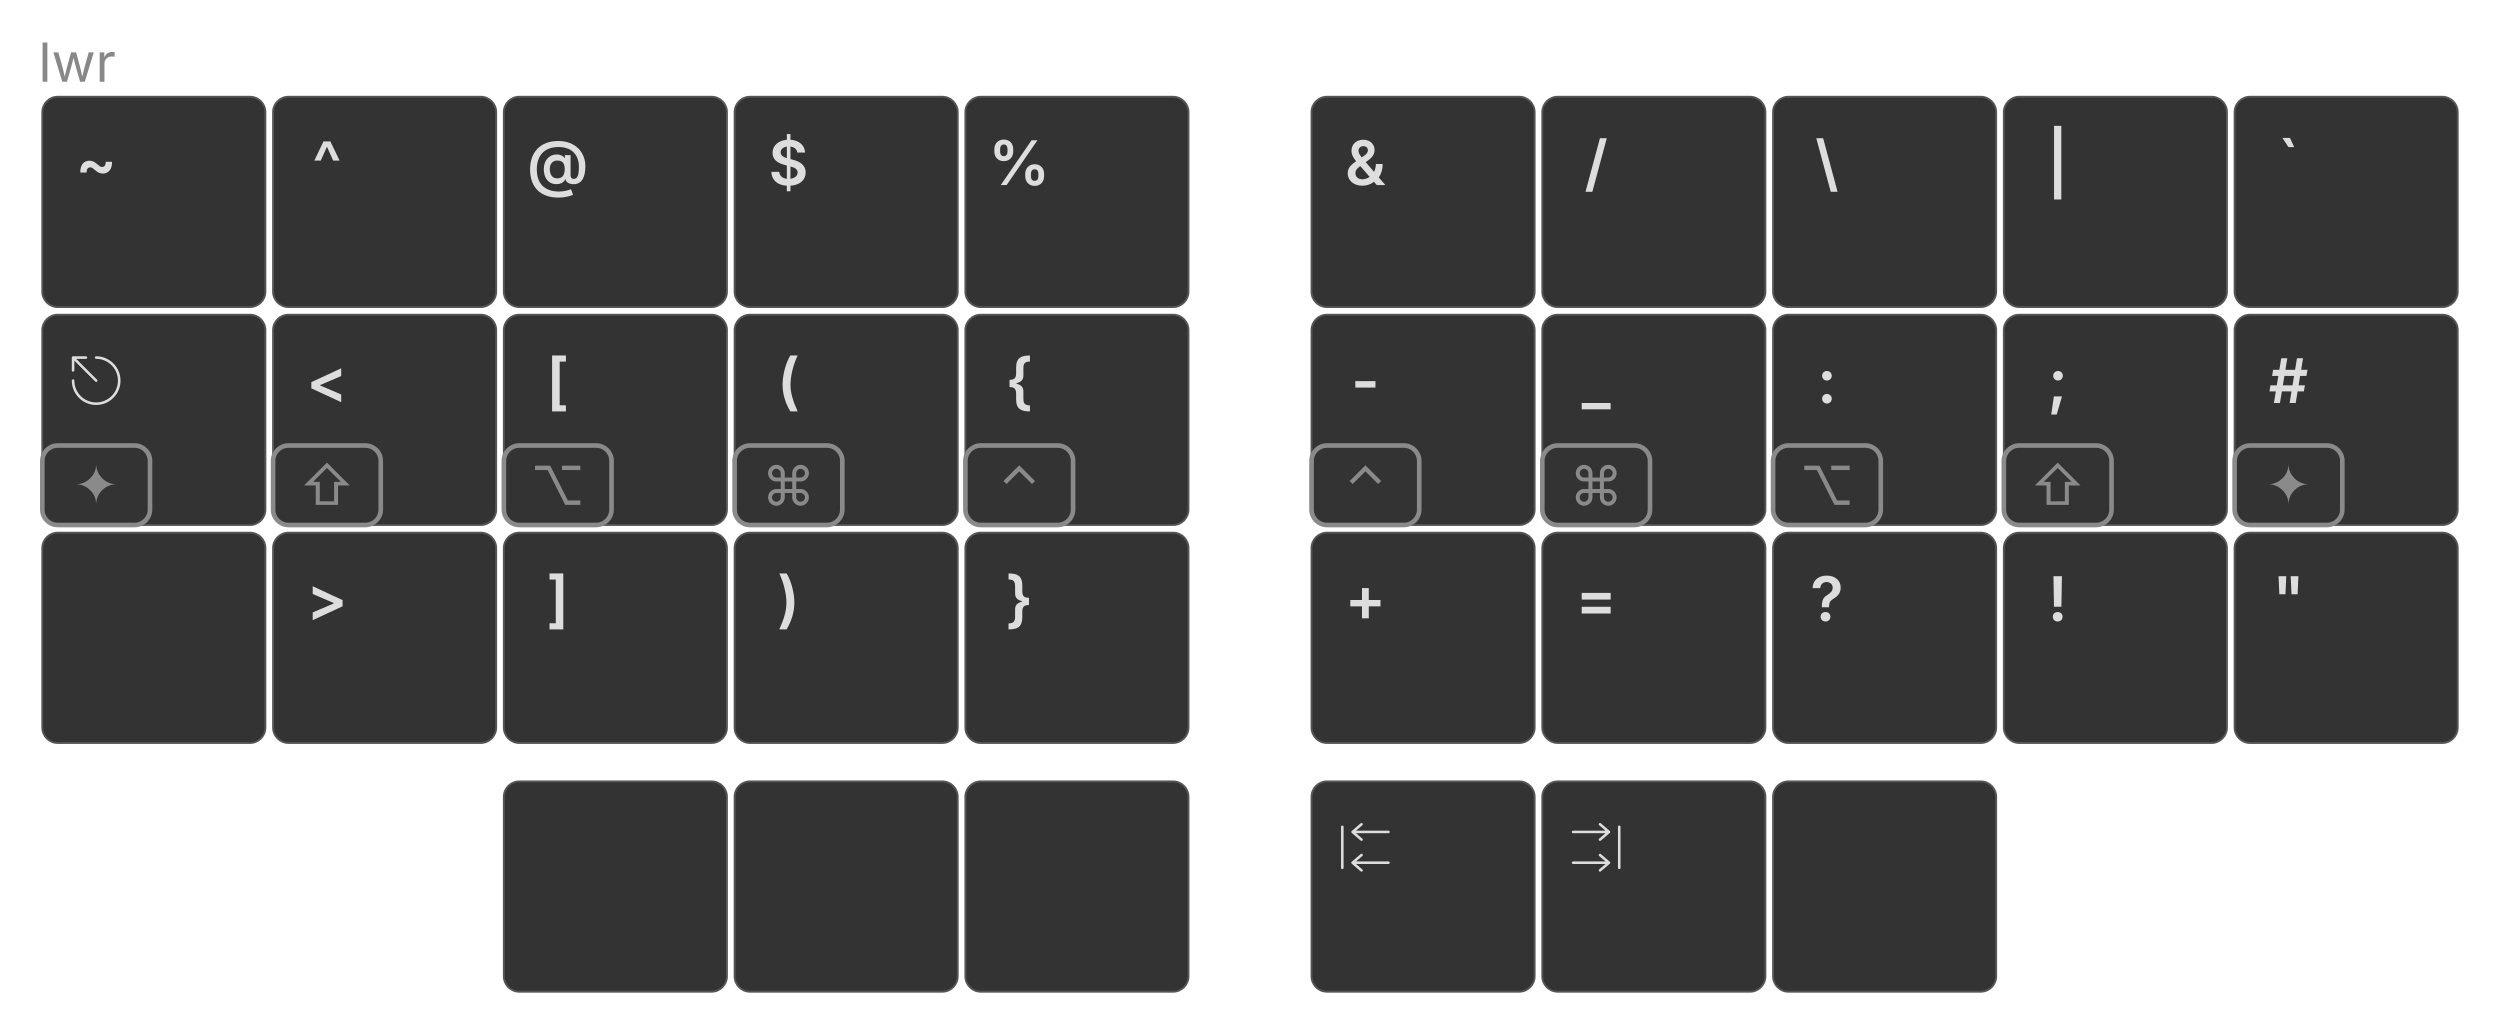
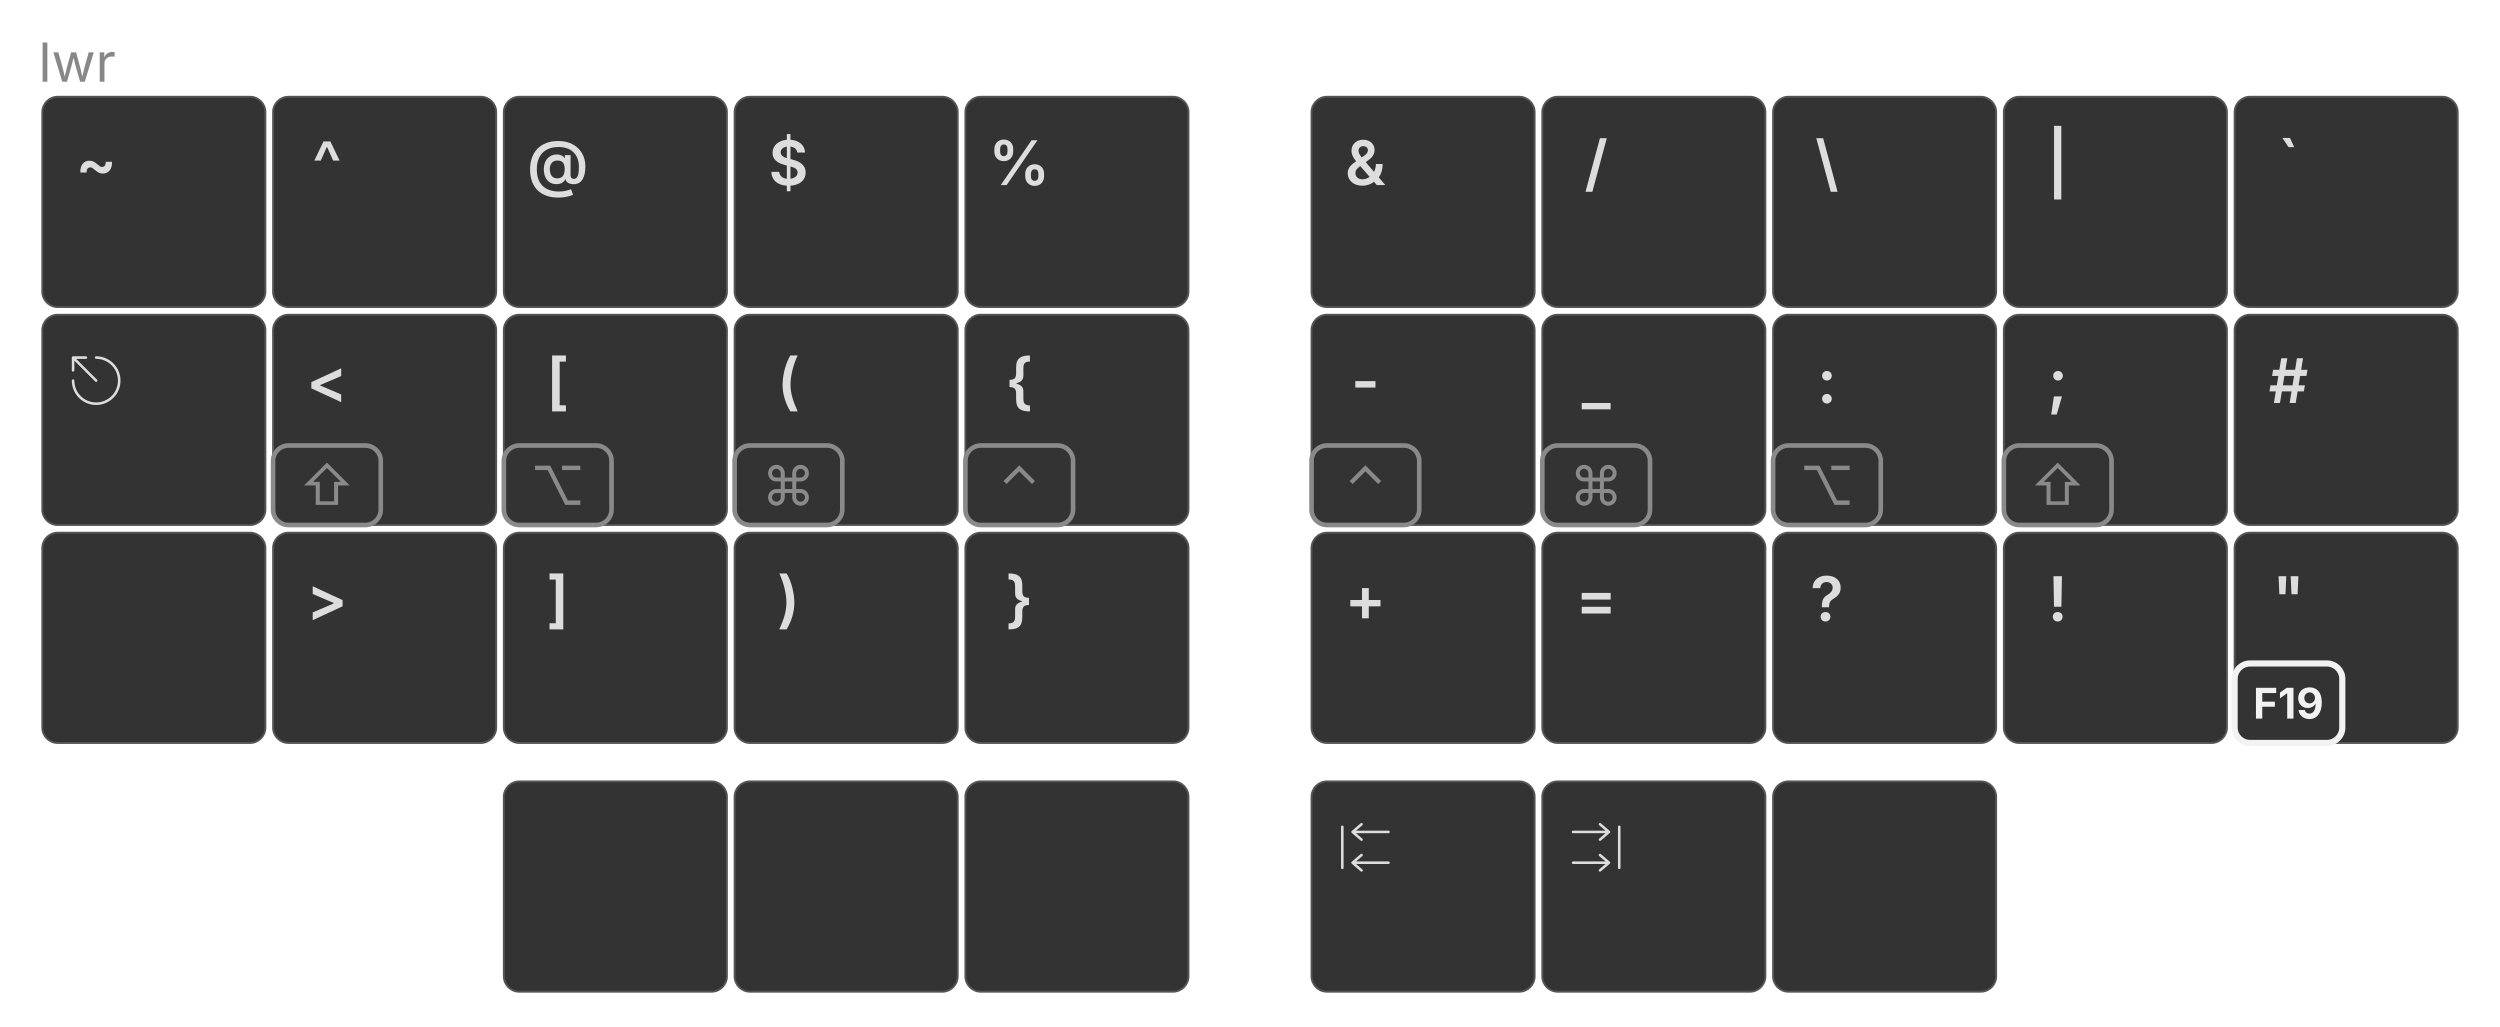
<svg xmlns="http://www.w3.org/2000/svg" class="keymap" width="650" height="267" viewBox="-10 -24 650.0 266.68">
  <style>/* Inter for letters. cairosvg uses only the first family, so marks
       Inter lacks (✦ ⇊ ⇈) set .dejavu; browsers still walk the stack. */
    svg.keymap { background: #1e1e2e;
                 font-family: Inter, "DejaVu Sans", "Segoe UI Symbol",
                              "Apple Symbols", sans-serif; }
    text.dejavu { font-family: "DejaVu Sans", "Segoe UI Symbol",
                  "Apple Symbols", sans-serif; }
    rect.keycap { fill: #333333; stroke: #555555; stroke-width: 0.5px; }
    text { fill: #c8c8c8; text-anchor: middle; dominant-baseline: central; }
    text.base { font-size: 16px; font-weight: 600; fill: #dddddd; }
    text.hold { font-size: 11px; }
    text.sym { font-size: 13px; fill: #9999ff; }
    text.num { font-size: 13px; fill: #ee9944; }
    text.oneshot { font-size: 12px; font-weight: 600; }
    use.glyph { fill: none; stroke: #c8c8c8; stroke-width: 2px;
                stroke-linecap: round; stroke-linejoin: round; }
    use.glyph.base { stroke: #dddddd; }
    use.glyph.sym { stroke: #9999ff; }
    use.glyph.num { stroke: #ee9944; }
    use.glyph.hold.tap-preferred.mod { stroke: #8a8a8a; }
    use.glyph.hold.hold-preferred.mod, use.glyph.oneshot.mod { stroke: #d0d0d0; }
    use.glyph.hold.hold-preferred.sym, use.glyph.oneshot.sym,
    use.glyph.hold.hold-preferred.nav, use.glyph.oneshot.nav { stroke: #1a1a1a; }
    use.glyph.hold.tap-preferred.sym { stroke: #9999ff; }
    use.glyph.hold.tap-preferred.nav { stroke: #ee9944; }
+     use.glyph.hold.instant.mod { stroke: #f2f2f2; }
+     use.glyph.hold.instant.sym { stroke: #c8c8ff; }
+     use.glyph.hold.instant.nav { stroke: #ffbb77; }
    rect.hold-box { stroke-width: 1.2px; }
    rect.hold-box.tap-preferred.mod { fill: none; stroke: #8a8a8a; }
    rect.hold-box.tap-preferred.sym { fill: none; stroke: #9999ff; }
    rect.hold-box.tap-preferred.nav { fill: none; stroke: #ee9944; }
+     rect.hold-box.instant.mod { fill: none; stroke: #f2f2f2; stroke-width: 1.6px; }
+     rect.hold-box.instant.sym { fill: none; stroke: #c8c8ff; stroke-width: 1.6px; }
+     rect.hold-box.instant.nav { fill: none; stroke: #ffbb77; stroke-width: 1.6px; }
    rect.hold-box.hold-preferred.mod { fill: #4a4a4a; stroke: #4a4a4a; }
    rect.hold-box.hold-preferred.sym { fill: #6666bb; stroke: #6666bb; }
    rect.hold-box.hold-preferred.nav { fill: #aa7755; stroke: #aa7755; }
    rect.hold-box.oneshot.mod { fill: #4a4a4a; stroke: #4a4a4a; }
    rect.hold-box.oneshot.sym { fill: #6666bb; stroke: #6666bb; }
    rect.hold-box.oneshot.nav { fill: #aa7755; stroke: #aa7755; }
    text.hold.hold-preferred.mod, text.oneshot.mod { fill: #d0d0d0; font-weight: 700; }
    text.hold.hold-preferred.sym, text.oneshot.sym,
    text.hold.hold-preferred.nav, text.oneshot.nav { fill: #1a1a1a; font-weight: 700; }
    text.hold.tap-preferred { fill: #8a8a8a; }
+     text.hold.instant { fill: #f2f2f2; font-weight: 700; }
    text.hold.symbol { font-size: 14px; }
    text.oneshot.symbol { font-size: 16px; }
    text.title { font-size: 14px; fill: #888888; text-anchor: start; }</style>
  <defs>
    <path id="glyph_backspace" class="symbol" transform="scale(0.333333) translate(-24,-24)" d="M22,19l10,10 M22,29l10-10 M6,24l10,13h26v-26h-26z" />
    <path id="glyph_delete-word" class="symbol" transform="scale(0.333333) translate(-24,-24)" d="M22,19l10,10 M22,29l10-10 M6,24l10,13h26v-26h-26z M6,17l-6,7,6,7" />
    <path id="glyph_return" class="symbol" transform="scale(0.333333) translate(-24,-24)" d="M42,13V27H6 m8-8l-8,8l8,8" />
    <path id="glyph_space" class="symbol" transform="scale(0.333333) translate(-24,-24)" d="M42,24V32H6V24" />
    <path id="glyph_escape" class="symbol" transform="scale(0.333333) translate(-24,-24)" d="M24,24l-18-18 m0,10v-10h10 M24,6A18,18,0,1,1,6,24" />
    <path id="glyph_up" class="symbol" transform="scale(0.333333) translate(-24,-24)" d="M24,42v-36 m-8,6l8-8l8,8" />
    <path id="glyph_down" class="symbol" transform="scale(0.333333) translate(-24,-24)" d="M24,6v36 m-8,-6l8,8l8-8" />
    <path id="glyph_left" class="symbol" transform="scale(0.333333) translate(-24,-24)" d="M42,24h-36 m6-8l-8,8l8,8" />
    <path id="glyph_right" class="symbol" transform="scale(0.333333) translate(-24,-24)" d="M6,24h36 m-6-8l8,8l-8,8" />
    <path id="glyph_tab" class="symbol" transform="scale(0.333333) translate(-24,-24)" d="M6,12H32m-5-6l7,6l-7,6 M6,36H32m-5-6l7,6l-7,6 M42,8v32" />
    <path id="glyph_btab" class="symbol" transform="scale(0.333333) translate(-24,-24)" d="M42,12H16m5-6l-7,6l7,6 M42,36H16m5-6l-7,6l7,6 M6,8v32" />
    <path id="glyph_home" class="symbol" transform="scale(0.333333) translate(-24,-24)" d="M8,10v28 M8,16h32 M8,32h20" />
    <path id="glyph_end" class="symbol" transform="scale(0.333333) translate(-24,-24)" d="M40,10v28 M8,16h32 M20,32h20" />
    <path id="glyph_word-left" class="symbol" transform="scale(0.333333) translate(-24,-24)" d="M22,24h-16m6-8l-8,8l8,8 M26,17h16v14h-16z" />
    <path id="glyph_word-right" class="symbol" transform="scale(0.333333) translate(-24,-24)" d="M6,17h16v14h-16z M26,24h16m-6-8l8,8l-8,8" />
    <path id="glyph_hist-back" class="symbol" transform="scale(0.333333) translate(-24,-24)" d="M36,32A14,14 0 1 0 24,12m8-8l-8,8l8,8" />
    <path id="glyph_hist-fwd" class="symbol" transform="scale(0.333333) translate(-24,-24)" d="M12,32A14,14 0 1 1 24,12m-8-8l8,8l-8,8" />
    <path id="glyph_app-tab-prev" class="symbol" transform="scale(0.333333) translate(-24,-24)" d="M6,10h18v10h18v20H6z" />
    <path id="glyph_app-tab-next" class="symbol" transform="scale(0.333333) translate(-24,-24)" d="M6,20h18v-10h18v30H6z" />
    <path id="glyph_bluetooth" class="symbol" transform="scale(0.333333) translate(-24,-24)" d="M12,16 L36,32 L24,40 L24,8 L36,16 L12,32" />
  </defs>
  <text class="title" x="0" y="-8">lwr</text>
  <g transform="translate(0.00,0.00)">
    <rect class="keycap" x="1.0" y="1.0" width="58.0" height="54.67" rx="4.0" ry="4.0" />
    <text class="base" x="15.0" y="18.134">~</text>
  </g>
  <g transform="translate(60.00,0.00)">
    <rect class="keycap" x="1.0" y="1.0" width="58.0" height="54.67" rx="4.0" ry="4.0" />
    <text class="base" x="15.0" y="18.134">^</text>
  </g>
  <g transform="translate(120.00,0.00)">
    <rect class="keycap" x="1.0" y="1.0" width="58.0" height="54.67" rx="4.0" ry="4.0" />
    <text class="base" x="15.0" y="18.134">@</text>
  </g>
  <g transform="translate(180.00,0.00)">
    <rect class="keycap" x="1.0" y="1.0" width="58.0" height="54.67" rx="4.0" ry="4.0" />
    <text class="base" x="15.0" y="18.134">$</text>
  </g>
  <g transform="translate(240.00,0.00)">
    <rect class="keycap" x="1.0" y="1.0" width="58.0" height="54.67" rx="4.0" ry="4.0" />
    <text class="base" x="15.0" y="18.134">%</text>
  </g>
  <g transform="translate(330.00,0.00)">
    <rect class="keycap" x="1.0" y="1.0" width="58.0" height="54.67" rx="4.0" ry="4.0" />
    <text class="base" x="15.0" y="18.134">&amp;</text>
  </g>
  <g transform="translate(390.00,0.00)">
    <rect class="keycap" x="1.0" y="1.0" width="58.0" height="54.67" rx="4.0" ry="4.0" />
    <text class="base" x="15.0" y="18.134">/</text>
  </g>
  <g transform="translate(450.00,0.00)">
    <rect class="keycap" x="1.0" y="1.0" width="58.0" height="54.67" rx="4.0" ry="4.0" />
    <text class="base" x="15.0" y="18.134">\</text>
  </g>
  <g transform="translate(510.00,0.00)">
    <rect class="keycap" x="1.0" y="1.0" width="58.0" height="54.67" rx="4.0" ry="4.0" />
    <text class="base" x="15.0" y="18.134">|</text>
  </g>
  <g transform="translate(570.00,0.00)">
    <rect class="keycap" x="1.0" y="1.0" width="58.0" height="54.67" rx="4.0" ry="4.0" />
    <text class="base" x="15.0" y="18.134">`</text>
  </g>
  <g transform="translate(0.00,56.67)">
    <rect class="keycap" x="1.0" y="1.0" width="58.0" height="54.67" rx="4.0" ry="4.0" />
-     <rect class="hold-box tap-preferred mod" x="1.0" y="35.002" width="28.0" height="20.668" rx="4.0" ry="4.0" />
    <use class="glyph base" href="#glyph_escape" x="15.0" y="18.134" />
-     <text class="hold tap-preferred mod symbol dejavu" x="15.0" y="45.336">✦</text>
  </g>
  <g transform="translate(60.00,56.67)">
    <rect class="keycap" x="1.0" y="1.0" width="58.0" height="54.67" rx="4.0" ry="4.0" />
    <rect class="hold-box tap-preferred mod" x="1.0" y="35.002" width="28.0" height="20.668" rx="4.0" ry="4.0" />
    <text class="base" x="15.0" y="18.134">&lt;</text>
    <text class="hold tap-preferred mod symbol" x="15.0" y="45.336">⇧</text>
  </g>
  <g transform="translate(120.00,56.67)">
    <rect class="keycap" x="1.0" y="1.0" width="58.0" height="54.67" rx="4.0" ry="4.0" />
    <rect class="hold-box tap-preferred mod" x="1.0" y="35.002" width="28.0" height="20.668" rx="4.0" ry="4.0" />
    <text class="base" x="15.0" y="18.134">[</text>
    <text class="hold tap-preferred mod symbol" x="15.0" y="45.336">⌥</text>
  </g>
  <g transform="translate(180.00,56.67)">
    <rect class="keycap" x="1.0" y="1.0" width="58.0" height="54.67" rx="4.0" ry="4.0" />
    <rect class="hold-box tap-preferred mod" x="1.0" y="35.002" width="28.0" height="20.668" rx="4.0" ry="4.0" />
    <text class="base" x="15.0" y="18.134">(</text>
    <text class="hold tap-preferred mod symbol" x="15.0" y="45.336">⌘</text>
  </g>
  <g transform="translate(240.00,56.67)">
    <rect class="keycap" x="1.0" y="1.0" width="58.0" height="54.67" rx="4.0" ry="4.0" />
    <rect class="hold-box tap-preferred mod" x="1.0" y="35.002" width="28.0" height="20.668" rx="4.0" ry="4.0" />
    <text class="base" x="15.0" y="18.134">{</text>
    <text class="hold tap-preferred mod symbol" x="15.0" y="45.336">⌃</text>
  </g>
  <g transform="translate(330.00,56.67)">
    <rect class="keycap" x="1.0" y="1.0" width="58.0" height="54.67" rx="4.0" ry="4.0" />
    <rect class="hold-box tap-preferred mod" x="1.0" y="35.002" width="28.0" height="20.668" rx="4.0" ry="4.0" />
    <text class="base" x="15.0" y="18.134">-</text>
    <text class="hold tap-preferred mod symbol" x="15.0" y="45.336">⌃</text>
  </g>
  <g transform="translate(390.00,56.67)">
    <rect class="keycap" x="1.0" y="1.0" width="58.0" height="54.67" rx="4.0" ry="4.0" />
    <rect class="hold-box tap-preferred mod" x="1.0" y="35.002" width="28.0" height="20.668" rx="4.0" ry="4.0" />
    <text class="base" x="15.0" y="18.134">_</text>
    <text class="hold tap-preferred mod symbol" x="15.0" y="45.336">⌘</text>
  </g>
  <g transform="translate(450.00,56.67)">
    <rect class="keycap" x="1.0" y="1.0" width="58.0" height="54.67" rx="4.0" ry="4.0" />
    <rect class="hold-box tap-preferred mod" x="1.0" y="35.002" width="28.0" height="20.668" rx="4.0" ry="4.0" />
    <text class="base" x="15.0" y="18.134">:</text>
    <text class="hold tap-preferred mod symbol" x="15.0" y="45.336">⌥</text>
  </g>
  <g transform="translate(510.00,56.67)">
    <rect class="keycap" x="1.0" y="1.0" width="58.0" height="54.67" rx="4.0" ry="4.0" />
    <rect class="hold-box tap-preferred mod" x="1.0" y="35.002" width="28.0" height="20.668" rx="4.0" ry="4.0" />
    <text class="base" x="15.0" y="18.134">;</text>
    <text class="hold tap-preferred mod symbol" x="15.0" y="45.336">⇧</text>
  </g>
  <g transform="translate(570.00,56.67)">
    <rect class="keycap" x="1.0" y="1.0" width="58.0" height="54.67" rx="4.0" ry="4.0" />
-     <rect class="hold-box tap-preferred mod" x="1.0" y="35.002" width="28.0" height="20.668" rx="4.0" ry="4.0" />
    <text class="base" x="15.0" y="18.134">#</text>
-     <text class="hold tap-preferred mod symbol dejavu" x="15.0" y="45.336">✦</text>
  </g>
  <g transform="translate(0.00,113.34)">
    <rect class="keycap" x="1.0" y="1.0" width="58.0" height="54.67" rx="4.0" ry="4.0" />
  </g>
  <g transform="translate(60.00,113.34)">
    <rect class="keycap" x="1.0" y="1.0" width="58.0" height="54.67" rx="4.0" ry="4.0" />
    <text class="base" x="15.0" y="18.134">&gt;</text>
  </g>
  <g transform="translate(120.00,113.34)">
    <rect class="keycap" x="1.0" y="1.0" width="58.0" height="54.67" rx="4.0" ry="4.0" />
    <text class="base" x="15.0" y="18.134">]</text>
  </g>
  <g transform="translate(180.00,113.34)">
    <rect class="keycap" x="1.0" y="1.0" width="58.0" height="54.67" rx="4.0" ry="4.0" />
    <text class="base" x="15.0" y="18.134">)</text>
  </g>
  <g transform="translate(240.00,113.34)">
    <rect class="keycap" x="1.0" y="1.0" width="58.0" height="54.67" rx="4.0" ry="4.0" />
    <text class="base" x="15.0" y="18.134">}</text>
  </g>
  <g transform="translate(330.00,113.34)">
    <rect class="keycap" x="1.0" y="1.0" width="58.0" height="54.67" rx="4.0" ry="4.0" />
    <text class="base" x="15.0" y="18.134">+</text>
  </g>
  <g transform="translate(390.00,113.34)">
    <rect class="keycap" x="1.0" y="1.0" width="58.0" height="54.67" rx="4.0" ry="4.0" />
    <text class="base" x="15.0" y="18.134">=</text>
  </g>
  <g transform="translate(450.00,113.34)">
    <rect class="keycap" x="1.0" y="1.0" width="58.0" height="54.67" rx="4.0" ry="4.0" />
    <text class="base" x="15.0" y="18.134">?</text>
  </g>
  <g transform="translate(510.00,113.34)">
    <rect class="keycap" x="1.0" y="1.0" width="58.0" height="54.67" rx="4.0" ry="4.0" />
    <text class="base" x="15.0" y="18.134">!</text>
  </g>
  <g transform="translate(570.00,113.34)">
    <rect class="keycap" x="1.0" y="1.0" width="58.0" height="54.67" rx="4.0" ry="4.0" />
+     <rect class="hold-box instant mod" x="1.0" y="35.002" width="28.0" height="20.668" rx="4.0" ry="4.0" />
    <text class="base" x="15.0" y="18.134">"</text>
+     <text class="hold instant mod" x="15.0" y="45.336">F19</text>
  </g>
  <g transform="translate(120.00,178.01)">
    <rect class="keycap" x="1.0" y="1.0" width="58.0" height="54.67" rx="4.0" ry="4.0" />
  </g>
  <g transform="translate(180.00,178.01)">
    <rect class="keycap" x="1.0" y="1.0" width="58.0" height="54.67" rx="4.0" ry="4.0" />
  </g>
  <g transform="translate(240.00,178.01)">
    <rect class="keycap" x="1.0" y="1.0" width="58.0" height="54.67" rx="4.0" ry="4.0" />
  </g>
  <g transform="translate(330.00,178.01)">
    <rect class="keycap" x="1.0" y="1.0" width="58.0" height="54.67" rx="4.0" ry="4.0" />
    <use class="glyph base" href="#glyph_btab" x="15.0" y="18.134" />
  </g>
  <g transform="translate(390.00,178.01)">
    <rect class="keycap" x="1.0" y="1.0" width="58.0" height="54.67" rx="4.0" ry="4.0" />
    <use class="glyph base" href="#glyph_tab" x="15.0" y="18.134" />
  </g>
  <g transform="translate(450.00,178.01)">
    <rect class="keycap" x="1.0" y="1.0" width="58.0" height="54.67" rx="4.0" ry="4.0" />
  </g>
</svg>
